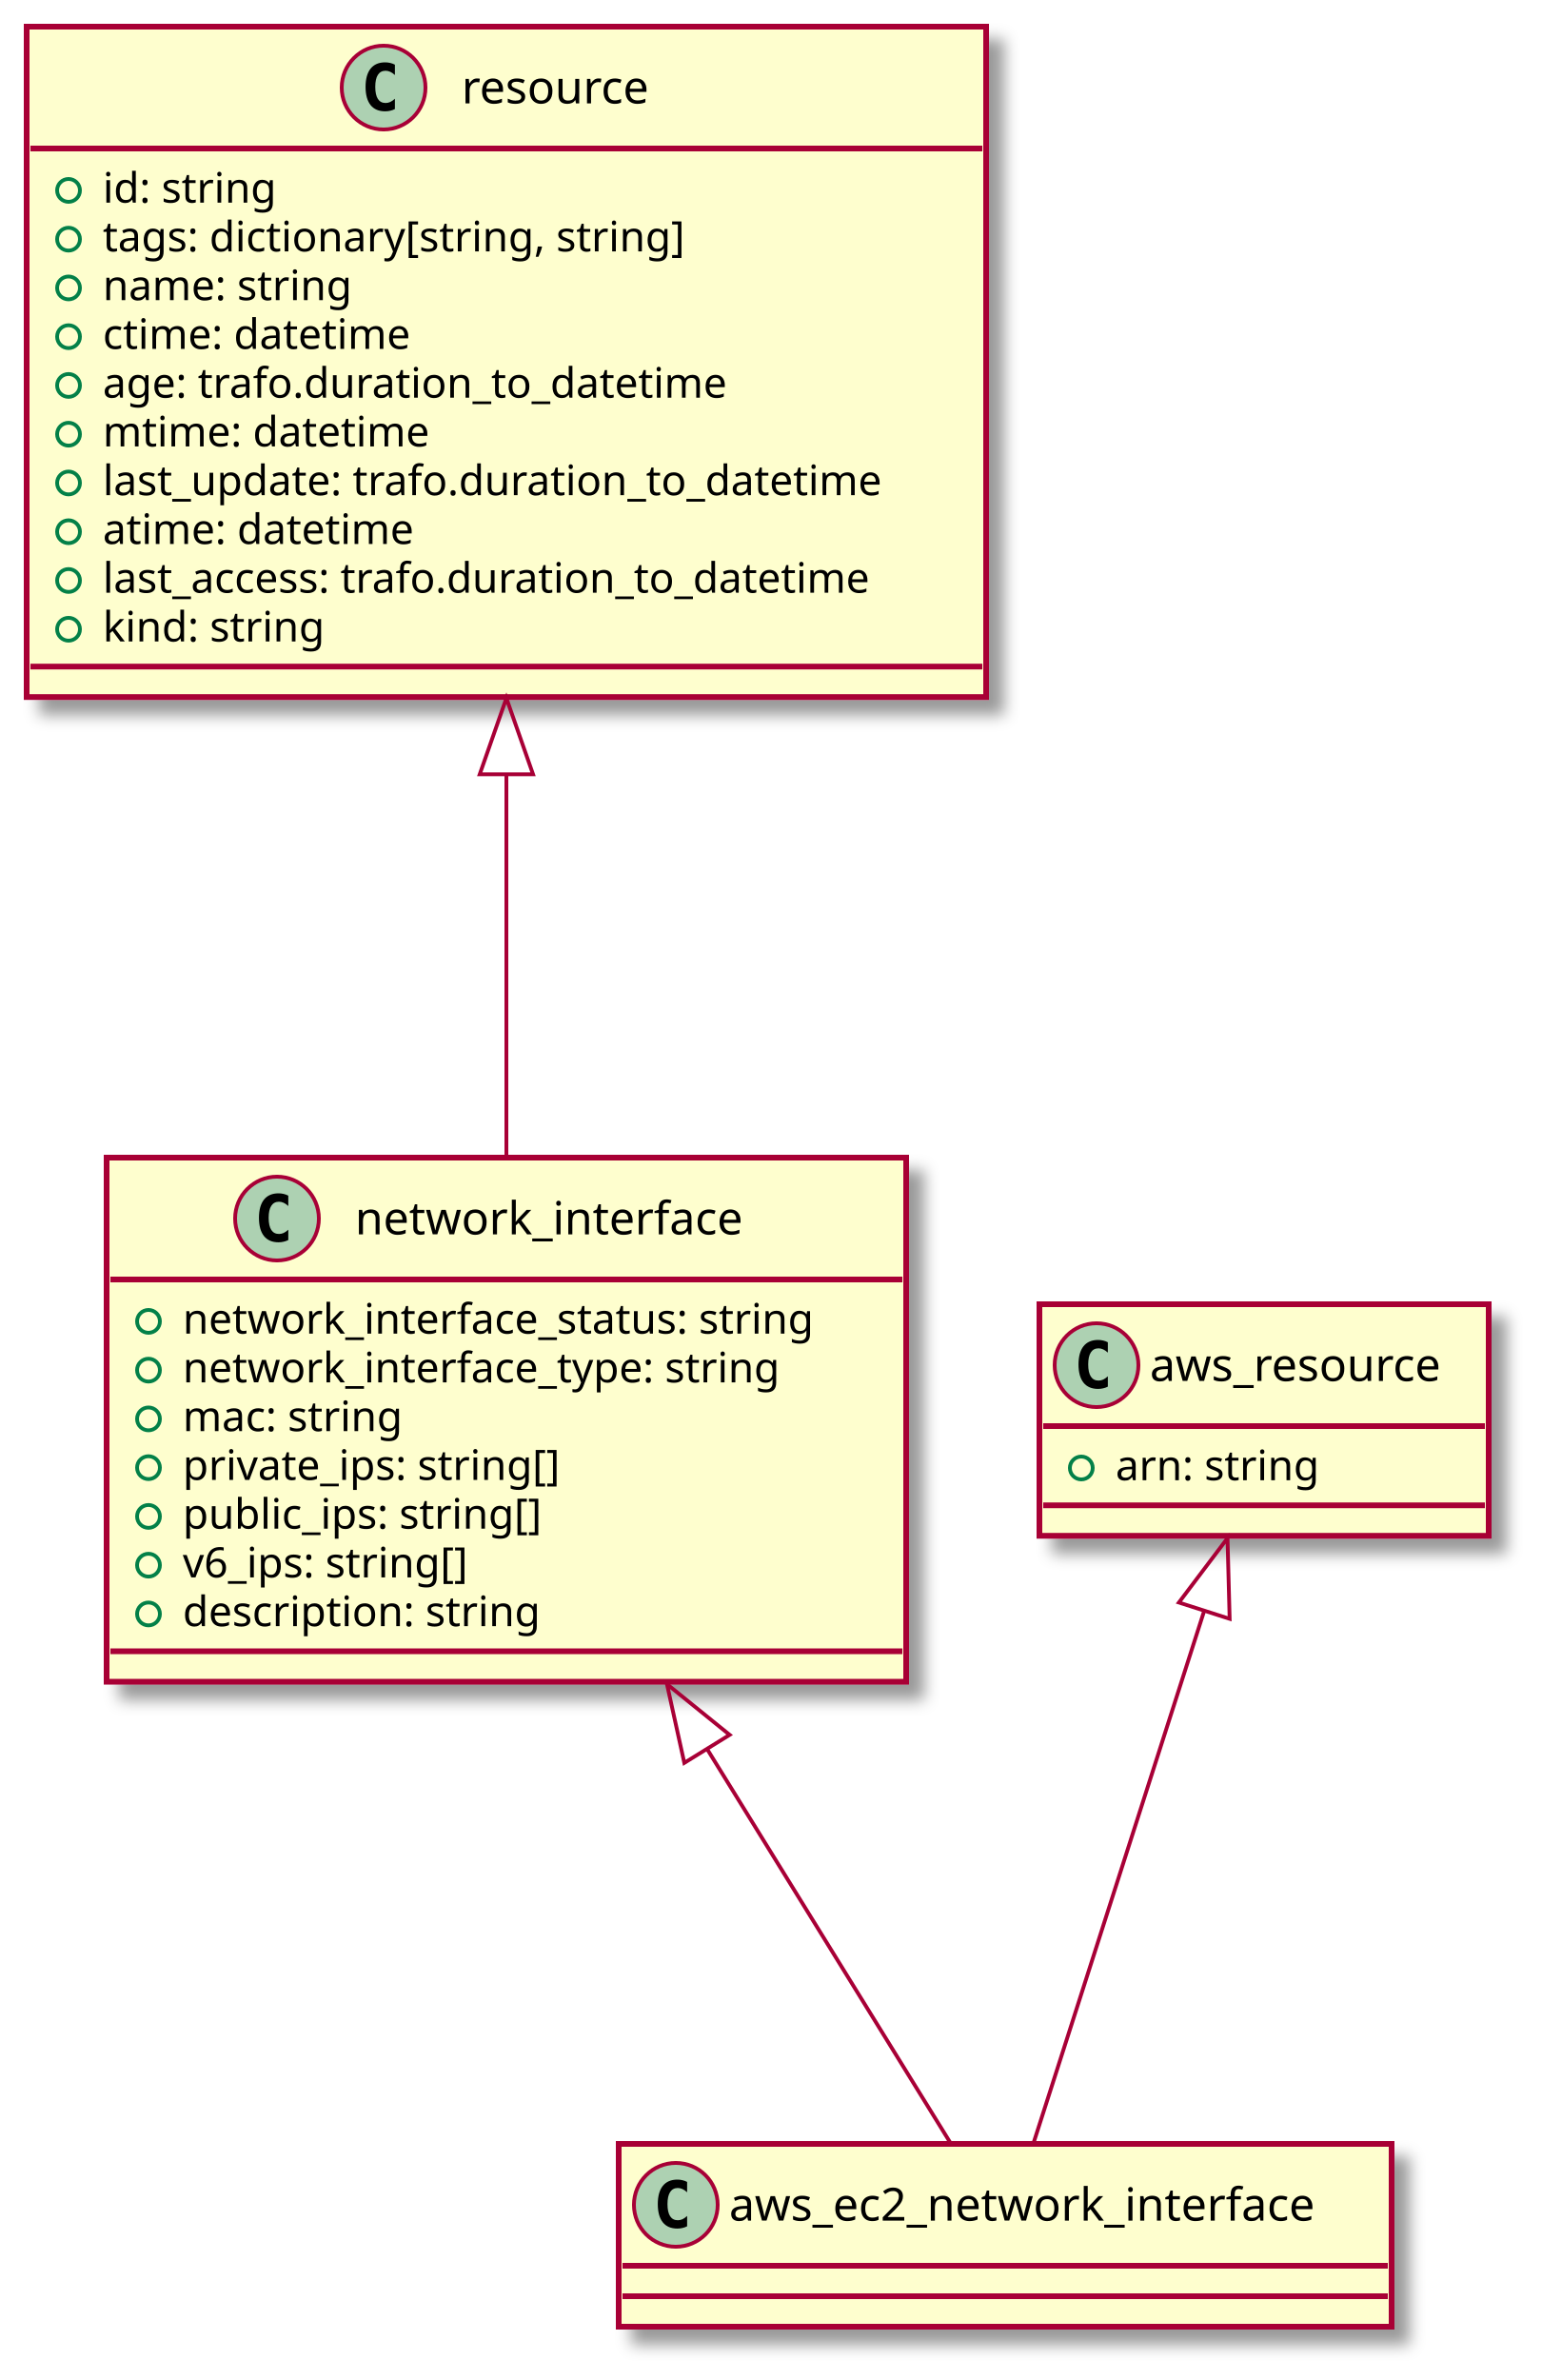
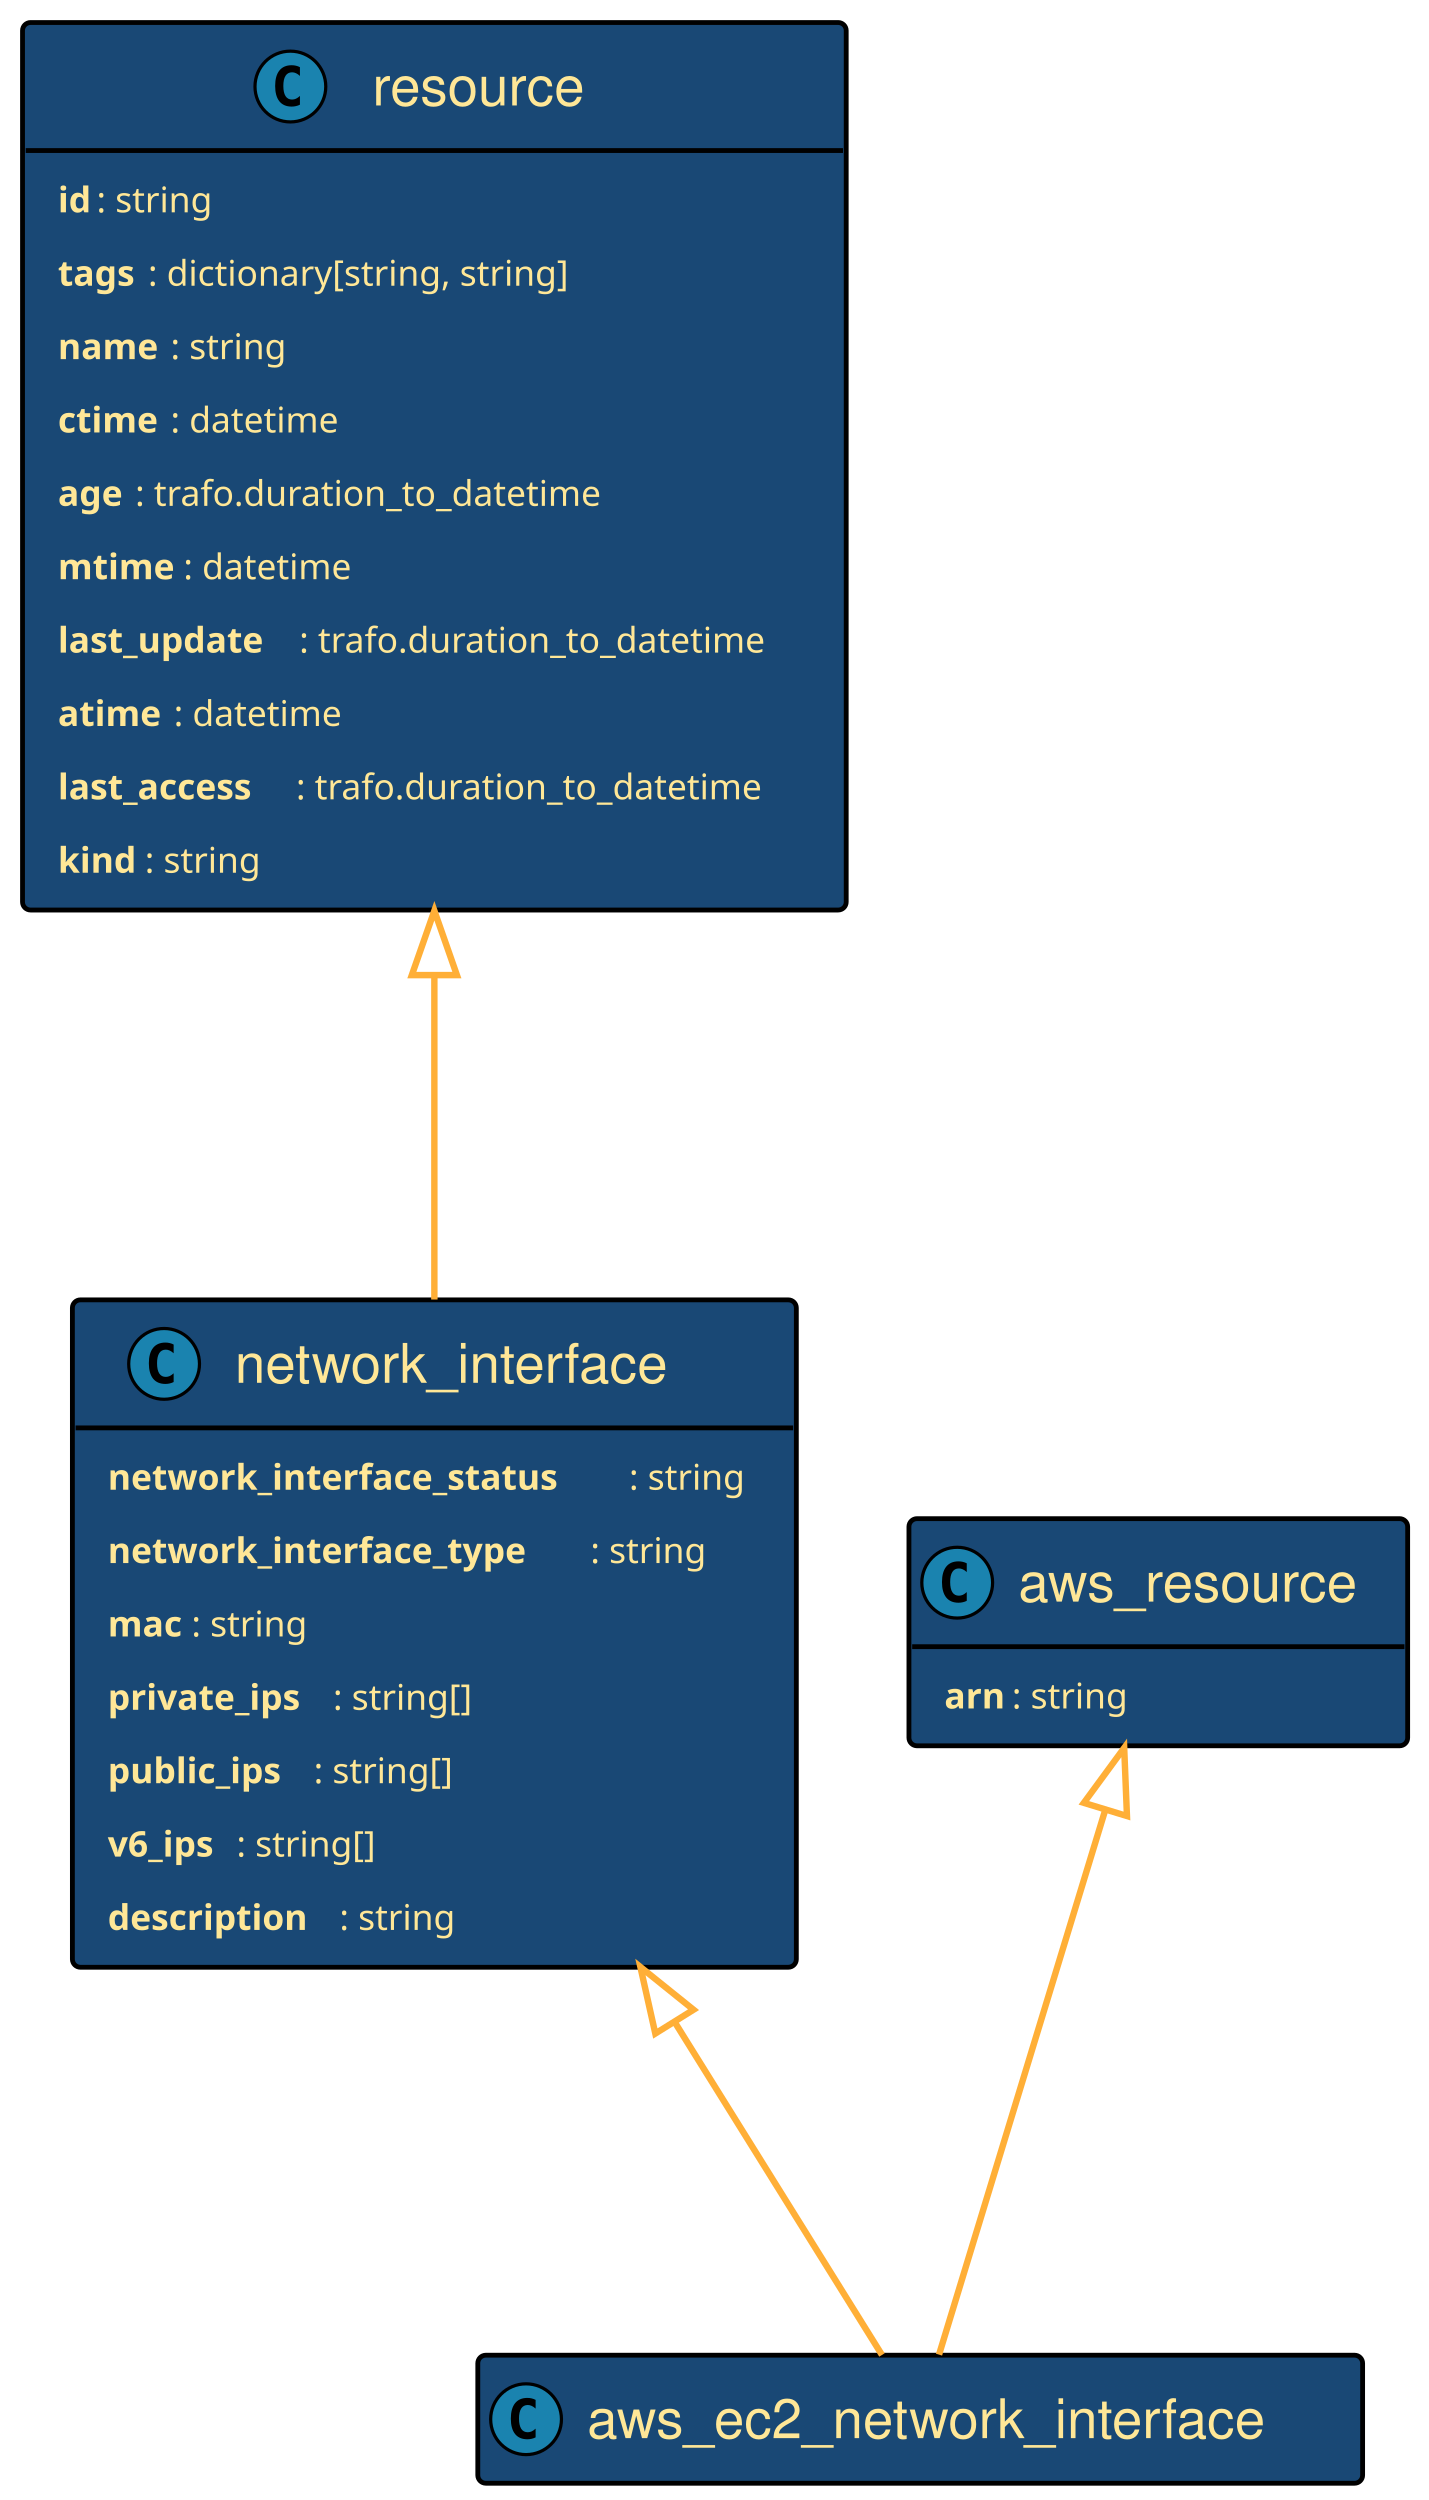
- <svg xmlns="http://www.w3.org/2000/svg" contentScriptType="application/ecmascript" contentStyleType="text/css" height="625px" preserveAspectRatio="none" style="width:405px;height:625px;background:#00000000;" version="1.1" viewBox="0 0 405 625" width="405px" zoomAndPan="magnify">
-   <defs>
-     <filter height="300%" id="fdf1hvncp56ua" width="300%" x="-1" y="-1">
-       <feGaussianBlur result="blurOut" stdDeviation="2.0" />
-       <feColorMatrix in="blurOut" result="blurOut2" type="matrix" values="0 0 0 0 0 0 0 0 0 0 0 0 0 0 0 0 0 0 .4 0" />
-       <feOffset dx="4.0" dy="4.0" in="blurOut2" result="blurOut3" />
-       <feBlend in="SourceGraphic" in2="blurOut3" mode="normal" />
-     </filter>
-   </defs>
+ <svg xmlns="http://www.w3.org/2000/svg" contentScriptType="application/ecmascript" contentStyleType="text/css" height="777px" preserveAspectRatio="none" style="width:444px;height:777px;background:#00000000;" version="1.1" viewBox="0 0 444 777" width="444px" zoomAndPan="magnify">
+   <defs />
  <g>
-     <rect codeLine="2" fill="#FEFECE" filter="url(#fdf1hvncp56ua)" height="176.047" id="resource" style="stroke:#A80036;stroke-width:1.5;" width="252" x="7" y="7" />
-     <ellipse cx="100.75" cy="23" fill="#ADD1B2" rx="11" ry="11" style="stroke:#A80036;stroke-width:1.0;" />
-     <path d="M103.719,28.641 Q103.141,28.938 102.5,29.078 Q101.859,29.234 101.156,29.234 Q98.656,29.234 97.328,27.594 Q96.016,25.938 96.016,22.812 Q96.016,19.688 97.328,18.031 Q98.656,16.375 101.156,16.375 Q101.859,16.375 102.5,16.531 Q103.156,16.688 103.719,16.984 L103.719,19.703 Q103.094,19.125 102.5,18.859 Q101.906,18.578 101.281,18.578 Q99.938,18.578 99.25,19.656 Q98.562,20.719 98.562,22.812 Q98.562,24.906 99.25,25.984 Q99.938,27.047 101.281,27.047 Q101.906,27.047 102.5,26.781 Q103.094,26.5 103.719,25.922 L103.719,28.641 Z " fill="#000000" />
-     <text fill="#000000" font-family="sans-serif" font-size="12" lengthAdjust="spacing" textLength="56" x="121.25" y="27.154">resource</text>
-     <line style="stroke:#A80036;stroke-width:1.5;" x1="8" x2="258" y1="39" y2="39" />
-     <ellipse cx="18" cy="50" rx="3" ry="3" style="stroke:#038048;stroke-width:1.0;fill:none;" />
-     <text fill="#000000" font-family="sans-serif" font-size="11" lengthAdjust="spacing" textLength="51" x="27" y="53.21">id: string</text>
-     <ellipse cx="18" cy="62.805" rx="3" ry="3" style="stroke:#038048;stroke-width:1.0;fill:none;" />
-     <text fill="#000000" font-family="sans-serif" font-size="11" lengthAdjust="spacing" textLength="170" x="27" y="66.015">tags: dictionary[string, string]</text>
-     <ellipse cx="18" cy="75.609" rx="3" ry="3" style="stroke:#038048;stroke-width:1.0;fill:none;" />
-     <text fill="#000000" font-family="sans-serif" font-size="11" lengthAdjust="spacing" textLength="73" x="27" y="78.82">name: string</text>
-     <ellipse cx="18" cy="88.414" rx="3" ry="3" style="stroke:#038048;stroke-width:1.0;fill:none;" />
-     <text fill="#000000" font-family="sans-serif" font-size="11" lengthAdjust="spacing" textLength="89" x="27" y="91.624">ctime: datetime</text>
-     <ellipse cx="18" cy="101.219" rx="3" ry="3" style="stroke:#038048;stroke-width:1.0;fill:none;" />
-     <text fill="#000000" font-family="sans-serif" font-size="11" lengthAdjust="spacing" textLength="180" x="27" y="104.429">age: trafo.duration_to_datetime</text>
-     <ellipse cx="18" cy="114.023" rx="3" ry="3" style="stroke:#038048;stroke-width:1.0;fill:none;" />
-     <text fill="#000000" font-family="sans-serif" font-size="11" lengthAdjust="spacing" textLength="94" x="27" y="117.234">mtime: datetime</text>
-     <ellipse cx="18" cy="126.828" rx="3" ry="3" style="stroke:#038048;stroke-width:1.0;fill:none;" />
-     <text fill="#000000" font-family="sans-serif" font-size="11" lengthAdjust="spacing" textLength="225" x="27" y="130.039">last_update: trafo.duration_to_datetime</text>
-     <ellipse cx="18" cy="139.633" rx="3" ry="3" style="stroke:#038048;stroke-width:1.0;fill:none;" />
-     <text fill="#000000" font-family="sans-serif" font-size="11" lengthAdjust="spacing" textLength="90" x="27" y="142.843">atime: datetime</text>
-     <ellipse cx="18" cy="152.438" rx="3" ry="3" style="stroke:#038048;stroke-width:1.0;fill:none;" />
-     <text fill="#000000" font-family="sans-serif" font-size="11" lengthAdjust="spacing" textLength="226" x="27" y="155.648">last_access: trafo.duration_to_datetime</text>
-     <ellipse cx="18" cy="165.242" rx="3" ry="3" style="stroke:#038048;stroke-width:1.0;fill:none;" />
-     <text fill="#000000" font-family="sans-serif" font-size="11" lengthAdjust="spacing" textLength="64" x="27" y="168.453">kind: string</text>
-     <line style="stroke:#A80036;stroke-width:1.5;" x1="8" x2="258" y1="175.047" y2="175.047" />
-     <rect codeLine="14" fill="#FEFECE" filter="url(#fdf1hvncp56ua)" height="60.805" id="aws_resource" style="stroke:#A80036;stroke-width:1.5;" width="118" x="273" y="342.5" />
-     <ellipse cx="288" cy="358.5" fill="#ADD1B2" rx="11" ry="11" style="stroke:#A80036;stroke-width:1.0;" />
-     <path d="M290.969,364.141 Q290.391,364.438 289.75,364.578 Q289.109,364.734 288.406,364.734 Q285.906,364.734 284.578,363.094 Q283.266,361.438 283.266,358.312 Q283.266,355.188 284.578,353.531 Q285.906,351.875 288.406,351.875 Q289.109,351.875 289.75,352.031 Q290.406,352.188 290.969,352.484 L290.969,355.203 Q290.344,354.625 289.75,354.359 Q289.156,354.078 288.531,354.078 Q287.188,354.078 286.5,355.156 Q285.812,356.219 285.812,358.312 Q285.812,360.406 286.5,361.484 Q287.188,362.547 288.531,362.547 Q289.156,362.547 289.75,362.281 Q290.344,362 290.969,361.422 L290.969,364.141 Z " fill="#000000" />
-     <text fill="#000000" font-family="sans-serif" font-size="12" lengthAdjust="spacing" textLength="86" x="302" y="362.654">aws_resource</text>
-     <line style="stroke:#A80036;stroke-width:1.5;" x1="274" x2="390" y1="374.5" y2="374.5" />
-     <ellipse cx="284" cy="385.5" rx="3" ry="3" style="stroke:#038048;stroke-width:1.0;fill:none;" />
-     <text fill="#000000" font-family="sans-serif" font-size="11" lengthAdjust="spacing" textLength="60" x="293" y="388.71">arn: string</text>
-     <line style="stroke:#A80036;stroke-width:1.5;" x1="274" x2="390" y1="395.305" y2="395.305" />
-     <rect codeLine="17" fill="#FEFECE" filter="url(#fdf1hvncp56ua)" height="137.633" id="network_interface" style="stroke:#A80036;stroke-width:1.5;" width="210" x="28" y="304" />
-     <ellipse cx="72.75" cy="320" fill="#ADD1B2" rx="11" ry="11" style="stroke:#A80036;stroke-width:1.0;" />
-     <path d="M75.719,325.641 Q75.141,325.938 74.5,326.078 Q73.859,326.234 73.156,326.234 Q70.656,326.234 69.328,324.594 Q68.016,322.938 68.016,319.812 Q68.016,316.688 69.328,315.031 Q70.656,313.375 73.156,313.375 Q73.859,313.375 74.5,313.531 Q75.156,313.688 75.719,313.984 L75.719,316.703 Q75.094,316.125 74.5,315.859 Q73.906,315.578 73.281,315.578 Q71.938,315.578 71.25,316.656 Q70.562,317.719 70.562,319.812 Q70.562,321.906 71.25,322.984 Q71.938,324.047 73.281,324.047 Q73.906,324.047 74.5,323.781 Q75.094,323.5 75.719,322.922 L75.719,325.641 Z " fill="#000000" />
-     <text fill="#000000" font-family="sans-serif" font-size="12" lengthAdjust="spacing" textLength="112" x="93.25" y="324.154">network_interface</text>
-     <line style="stroke:#A80036;stroke-width:1.5;" x1="29" x2="237" y1="336" y2="336" />
-     <ellipse cx="39" cy="347" rx="3" ry="3" style="stroke:#038048;stroke-width:1.0;fill:none;" />
-     <text fill="#000000" font-family="sans-serif" font-size="11" lengthAdjust="spacing" textLength="184" x="48" y="350.21">network_interface_status: string</text>
-     <ellipse cx="39" cy="359.805" rx="3" ry="3" style="stroke:#038048;stroke-width:1.0;fill:none;" />
-     <text fill="#000000" font-family="sans-serif" font-size="11" lengthAdjust="spacing" textLength="172" x="48" y="363.015">network_interface_type: string</text>
-     <ellipse cx="39" cy="372.609" rx="3" ry="3" style="stroke:#038048;stroke-width:1.0;fill:none;" />
-     <text fill="#000000" font-family="sans-serif" font-size="11" lengthAdjust="spacing" textLength="65" x="48" y="375.82">mac: string</text>
-     <ellipse cx="39" cy="385.414" rx="3" ry="3" style="stroke:#038048;stroke-width:1.0;fill:none;" />
-     <text fill="#000000" font-family="sans-serif" font-size="11" lengthAdjust="spacing" textLength="111" x="48" y="388.625">private_ips: string[]</text>
-     <ellipse cx="39" cy="398.219" rx="3" ry="3" style="stroke:#038048;stroke-width:1.0;fill:none;" />
-     <text fill="#000000" font-family="sans-serif" font-size="11" lengthAdjust="spacing" textLength="105" x="48" y="401.429">public_ips: string[]</text>
-     <ellipse cx="39" cy="411.023" rx="3" ry="3" style="stroke:#038048;stroke-width:1.0;fill:none;" />
-     <text fill="#000000" font-family="sans-serif" font-size="11" lengthAdjust="spacing" textLength="85" x="48" y="414.234">v6_ips: string[]</text>
-     <ellipse cx="39" cy="423.828" rx="3" ry="3" style="stroke:#038048;stroke-width:1.0;fill:none;" />
-     <text fill="#000000" font-family="sans-serif" font-size="11" lengthAdjust="spacing" textLength="104" x="48" y="427.039">description: string</text>
-     <line style="stroke:#A80036;stroke-width:1.5;" x1="29" x2="237" y1="433.633" y2="433.633" />
-     <rect codeLine="26" fill="#FEFECE" filter="url(#fdf1hvncp56ua)" height="48" id="aws_ec2_network_interface" style="stroke:#A80036;stroke-width:1.5;" width="203" x="162.5" y="563" />
-     <ellipse cx="177.5" cy="579" fill="#ADD1B2" rx="11" ry="11" style="stroke:#A80036;stroke-width:1.0;" />
-     <path d="M180.469,584.641 Q179.891,584.938 179.25,585.078 Q178.609,585.234 177.906,585.234 Q175.406,585.234 174.078,583.594 Q172.766,581.938 172.766,578.812 Q172.766,575.688 174.078,574.031 Q175.406,572.375 177.906,572.375 Q178.609,572.375 179.25,572.531 Q179.906,572.688 180.469,572.984 L180.469,575.703 Q179.844,575.125 179.25,574.859 Q178.656,574.578 178.031,574.578 Q176.688,574.578 176,575.656 Q175.312,576.719 175.312,578.812 Q175.312,580.906 176,581.984 Q176.688,583.047 178.031,583.047 Q178.656,583.047 179.25,582.781 Q179.844,582.5 180.469,581.922 L180.469,584.641 Z " fill="#000000" />
-     <text fill="#000000" font-family="sans-serif" font-size="12" lengthAdjust="spacing" textLength="171" x="191.5" y="583.154">aws_ec2_network_interface</text>
-     <line style="stroke:#A80036;stroke-width:1.5;" x1="163.5" x2="364.5" y1="595" y2="595" />
-     <line style="stroke:#A80036;stroke-width:1.5;" x1="163.5" x2="364.5" y1="603" y2="603" />
-     <path codeLine="29" d="M133,203.36 C133,237.07 133,273.36 133,303.6 " fill="none" id="resource-backto-network_interface" style="stroke:#A80036;stroke-width:1.0;" />
-     <polygon fill="none" points="126,203.33,133,183.33,140,203.33,126,203.33" style="stroke:#A80036;stroke-width:1.0;" />
-     <path codeLine="30" d="M316.22,423.2 C302.15,467.07 282.16,529.37 271.46,562.75 " fill="none" id="aws_resource-backto-aws_ec2_network_interface" style="stroke:#A80036;stroke-width:1.0;" />
-     <polygon fill="none" points="309.63,420.83,322.4,403.92,322.96,425.11,309.63,420.83" style="stroke:#A80036;stroke-width:1.0;" />
-     <path codeLine="31" d="M185.8,459.44 C208.98,496.96 234.37,538.04 249.74,562.92 " fill="none" id="network_interface-backto-aws_ec2_network_interface" style="stroke:#A80036;stroke-width:1.0;" />
-     <polygon fill="none" points="179.73,462.94,175.17,442.25,191.64,455.58,179.73,462.94" style="stroke:#A80036;stroke-width:1.0;" />
+     <rect codeLine="17" fill="#194875" height="275.836" id="resource" rx="2.5" ry="2.5" style="stroke:#000000;stroke-width:1.5;" width="256" x="7" y="7" />
+     <ellipse cx="90.25" cy="26.895" fill="#1A83AF" rx="11" ry="11" style="stroke:#000000;stroke-width:1.0;" />
+     <path d="M93.219,32.535 Q92.641,32.832 92,32.973 Q91.359,33.129 90.656,33.129 Q88.156,33.129 86.828,31.488 Q85.516,29.832 85.516,26.707 Q85.516,23.582 86.828,21.926 Q88.156,20.27 90.656,20.27 Q91.359,20.27 92,20.426 Q92.656,20.582 93.219,20.879 L93.219,23.598 Q92.594,23.02 92,22.754 Q91.406,22.473 90.781,22.473 Q89.438,22.473 88.75,23.551 Q88.062,24.613 88.062,26.707 Q88.062,28.801 88.75,29.879 Q89.438,30.941 90.781,30.941 Q91.406,30.941 92,30.676 Q92.594,30.395 93.219,29.816 L93.219,32.535 Z " fill="#000000" />
+     <text fill="#FFE797" font-family="Helvetica" font-size="17" lengthAdjust="spacing" textLength="71" x="115.75" y="32.78">resource</text>
+     <line style="stroke:#000000;stroke-width:1.5;" x1="8" x2="262" y1="46.789" y2="46.789" />
+     <text fill="#FFE797" font-family="sans-serif" font-size="11" font-weight="bold" lengthAdjust="spacing" textLength="12" x="18" y="65.999">id</text>
+     <text fill="#FFE797" font-family="sans-serif" font-size="11" lengthAdjust="spacing" textLength="41" x="30" y="65.999">: string</text>
+     <text fill="#FFE797" font-family="sans-serif" font-size="11" font-weight="bold" lengthAdjust="spacing" textLength="28" x="18" y="88.804">tags</text>
+     <text fill="#FFE797" font-family="sans-serif" font-size="11" lengthAdjust="spacing" textLength="145" x="46" y="88.804">: dictionary[string, string]</text>
+     <text fill="#FFE797" font-family="sans-serif" font-size="11" font-weight="bold" lengthAdjust="spacing" textLength="35" x="18" y="111.609">name</text>
+     <text fill="#FFE797" font-family="sans-serif" font-size="11" lengthAdjust="spacing" textLength="41" x="53" y="111.609">: string</text>
+     <text fill="#FFE797" font-family="sans-serif" font-size="11" font-weight="bold" lengthAdjust="spacing" textLength="35" x="18" y="134.414">ctime</text>
+     <text fill="#FFE797" font-family="sans-serif" font-size="11" lengthAdjust="spacing" textLength="58" x="53" y="134.414">: datetime</text>
+     <text fill="#FFE797" font-family="sans-serif" font-size="11" font-weight="bold" lengthAdjust="spacing" textLength="24" x="18" y="157.218">age</text>
+     <text fill="#FFE797" font-family="sans-serif" font-size="11" lengthAdjust="spacing" textLength="159" x="42" y="157.218">: trafo.duration_to_datetime</text>
+     <text fill="#FFE797" font-family="sans-serif" font-size="11" font-weight="bold" lengthAdjust="spacing" textLength="39" x="18" y="180.023">mtime</text>
+     <text fill="#FFE797" font-family="sans-serif" font-size="11" lengthAdjust="spacing" textLength="58" x="57" y="180.023">: datetime</text>
+     <text fill="#FFE797" font-family="sans-serif" font-size="11" font-weight="bold" lengthAdjust="spacing" textLength="75" x="18" y="202.828">last_update</text>
+     <text fill="#FFE797" font-family="sans-serif" font-size="11" lengthAdjust="spacing" textLength="159" x="93" y="202.828">: trafo.duration_to_datetime</text>
+     <text fill="#FFE797" font-family="sans-serif" font-size="11" font-weight="bold" lengthAdjust="spacing" textLength="36" x="18" y="225.632">atime</text>
+     <text fill="#FFE797" font-family="sans-serif" font-size="11" lengthAdjust="spacing" textLength="58" x="54" y="225.632">: datetime</text>
+     <text fill="#FFE797" font-family="sans-serif" font-size="11" font-weight="bold" lengthAdjust="spacing" textLength="74" x="18" y="248.437">last_access</text>
+     <text fill="#FFE797" font-family="sans-serif" font-size="11" lengthAdjust="spacing" textLength="159" x="92" y="248.437">: trafo.duration_to_datetime</text>
+     <text fill="#FFE797" font-family="sans-serif" font-size="11" font-weight="bold" lengthAdjust="spacing" textLength="27" x="18" y="271.242">kind</text>
+     <text fill="#FFE797" font-family="sans-serif" font-size="11" lengthAdjust="spacing" textLength="41" x="45" y="271.242">: string</text>
+     <rect codeLine="29" fill="#194875" height="70.594" id="aws_resource" rx="2.5" ry="2.5" style="stroke:#000000;stroke-width:1.5;" width="155" x="282.5" y="472" />
+     <ellipse cx="297.5" cy="491.894" fill="#1A83AF" rx="11" ry="11" style="stroke:#000000;stroke-width:1.0;" />
+     <path d="M300.469,497.535 Q299.891,497.832 299.25,497.973 Q298.609,498.129 297.906,498.129 Q295.406,498.129 294.078,496.488 Q292.766,494.832 292.766,491.707 Q292.766,488.582 294.078,486.926 Q295.406,485.269 297.906,485.269 Q298.609,485.269 299.25,485.426 Q299.906,485.582 300.469,485.879 L300.469,488.598 Q299.844,488.019 299.25,487.754 Q298.656,487.473 298.031,487.473 Q296.688,487.473 296,488.551 Q295.312,489.613 295.312,491.707 Q295.312,493.801 296,494.879 Q296.688,495.941 298.031,495.941 Q298.656,495.941 299.25,495.676 Q299.844,495.394 300.469,494.816 L300.469,497.535 Z " fill="#000000" />
+     <text fill="#FFE797" font-family="Helvetica" font-size="17" lengthAdjust="spacing" textLength="113" x="316.5" y="497.78">aws_resource</text>
+     <line style="stroke:#000000;stroke-width:1.5;" x1="283.5" x2="436.5" y1="511.789" y2="511.789" />
+     <text fill="#FFE797" font-family="sans-serif" font-size="11" font-weight="bold" lengthAdjust="spacing" textLength="21" x="293.5" y="531">arn</text>
+     <text fill="#FFE797" font-family="sans-serif" font-size="11" lengthAdjust="spacing" textLength="41" x="314.5" y="531">: string</text>
+     <rect codeLine="32" fill="#194875" height="207.422" id="network_interface" rx="2.5" ry="2.5" style="stroke:#000000;stroke-width:1.5;" width="225" x="22.5" y="404" />
+     <ellipse cx="51" cy="423.894" fill="#1A83AF" rx="11" ry="11" style="stroke:#000000;stroke-width:1.0;" />
+     <path d="M53.969,429.535 Q53.391,429.832 52.75,429.973 Q52.109,430.129 51.406,430.129 Q48.906,430.129 47.578,428.488 Q46.266,426.832 46.266,423.707 Q46.266,420.582 47.578,418.926 Q48.906,417.269 51.406,417.269 Q52.109,417.269 52.75,417.426 Q53.406,417.582 53.969,417.879 L53.969,420.598 Q53.344,420.019 52.75,419.754 Q52.156,419.473 51.531,419.473 Q50.188,419.473 49.5,420.551 Q48.812,421.613 48.812,423.707 Q48.812,425.801 49.5,426.879 Q50.188,427.941 51.531,427.941 Q52.156,427.941 52.75,427.676 Q53.344,427.394 53.969,426.816 L53.969,429.535 Z " fill="#000000" />
+     <text fill="#FFE797" font-family="Helvetica" font-size="17" lengthAdjust="spacing" textLength="153" x="73" y="429.78">network_interface</text>
+     <line style="stroke:#000000;stroke-width:1.5;" x1="23.5" x2="246.5" y1="443.789" y2="443.789" />
+     <text fill="#FFE797" font-family="sans-serif" font-size="11" font-weight="bold" lengthAdjust="spacing" textLength="162" x="33.5" y="463">network_interface_status</text>
+     <text fill="#FFE797" font-family="sans-serif" font-size="11" lengthAdjust="spacing" textLength="41" x="195.5" y="463">: string</text>
+     <text fill="#FFE797" font-family="sans-serif" font-size="11" font-weight="bold" lengthAdjust="spacing" textLength="150" x="33.5" y="485.804">network_interface_type</text>
+     <text fill="#FFE797" font-family="sans-serif" font-size="11" lengthAdjust="spacing" textLength="41" x="183.5" y="485.804">: string</text>
+     <text fill="#FFE797" font-family="sans-serif" font-size="11" font-weight="bold" lengthAdjust="spacing" textLength="26" x="33.5" y="508.609">mac</text>
+     <text fill="#FFE797" font-family="sans-serif" font-size="11" lengthAdjust="spacing" textLength="41" x="59.5" y="508.609">: string</text>
+     <text fill="#FFE797" font-family="sans-serif" font-size="11" font-weight="bold" lengthAdjust="spacing" textLength="70" x="33.5" y="531.414">private_ips</text>
+     <text fill="#FFE797" font-family="sans-serif" font-size="11" lengthAdjust="spacing" textLength="49" x="103.5" y="531.414">: string[]</text>
+     <text fill="#FFE797" font-family="sans-serif" font-size="11" font-weight="bold" lengthAdjust="spacing" textLength="64" x="33.5" y="554.218">public_ips</text>
+     <text fill="#FFE797" font-family="sans-serif" font-size="11" lengthAdjust="spacing" textLength="49" x="97.5" y="554.218">: string[]</text>
+     <text fill="#FFE797" font-family="sans-serif" font-size="11" font-weight="bold" lengthAdjust="spacing" textLength="40" x="33.5" y="577.023">v6_ips</text>
+     <text fill="#FFE797" font-family="sans-serif" font-size="11" lengthAdjust="spacing" textLength="49" x="73.5" y="577.023">: string[]</text>
+     <text fill="#FFE797" font-family="sans-serif" font-size="11" font-weight="bold" lengthAdjust="spacing" textLength="72" x="33.5" y="599.828">description</text>
+     <text fill="#FFE797" font-family="sans-serif" font-size="11" lengthAdjust="spacing" textLength="41" x="105.5" y="599.828">: string</text>
+     <rect codeLine="41" fill="#194875" height="39.789" id="aws_ec2_network_interface" rx="2.5" ry="2.5" style="stroke:#000000;stroke-width:1.5;" width="275" x="148.5" y="732" />
+     <ellipse cx="163.5" cy="751.894" fill="#1A83AF" rx="11" ry="11" style="stroke:#000000;stroke-width:1.0;" />
+     <path d="M166.469,757.535 Q165.891,757.832 165.25,757.973 Q164.609,758.129 163.906,758.129 Q161.406,758.129 160.078,756.488 Q158.766,754.832 158.766,751.707 Q158.766,748.582 160.078,746.926 Q161.406,745.269 163.906,745.269 Q164.609,745.269 165.25,745.426 Q165.906,745.582 166.469,745.879 L166.469,748.598 Q165.844,748.019 165.25,747.754 Q164.656,747.473 164.031,747.473 Q162.688,747.473 162,748.551 Q161.312,749.613 161.312,751.707 Q161.312,753.801 162,754.879 Q162.688,755.941 164.031,755.941 Q164.656,755.941 165.25,755.676 Q165.844,755.394 166.469,754.816 L166.469,757.535 Z " fill="#000000" />
+     <text fill="#FFE797" font-family="Helvetica" font-size="17" lengthAdjust="spacing" textLength="233" x="182.5" y="757.78">aws_ec2_network_interface</text>
+     <path codeLine="44" d="M135,303.49 C135,337.51 135,372.64 135,403.9 " fill="none" id="resource-backto-network_interface" style="stroke:#FFAF37;stroke-width:2.0;" />
+     <polygon fill="none" points="128,303.06,135,283.06,142,303.06,128,303.06" style="stroke:#FFAF37;stroke-width:2.0;" />
+     <path codeLine="45" d="M343.55,562.42 C327.16,616.13 302.89,695.65 291.85,731.83 " fill="none" id="aws_resource-backto-aws_ec2_network_interface" style="stroke:#FFAF37;stroke-width:2.0;" />
+     <polygon fill="none" points="336.86,560.33,349.4,543.24,350.26,564.42,336.86,560.33" style="stroke:#FFAF37;stroke-width:2.0;" />
+     <path codeLine="46" d="M209.72,628.5 C234.73,668.67 259.86,709.02 274.12,731.92 " fill="none" id="network_interface-backto-aws_ec2_network_interface" style="stroke:#FFAF37;stroke-width:2.0;" />
+     <polygon fill="none" points="203.67,632.02,199.04,611.34,215.55,624.62,203.67,632.02" style="stroke:#FFAF37;stroke-width:2.0;" />
  </g>
</svg>
